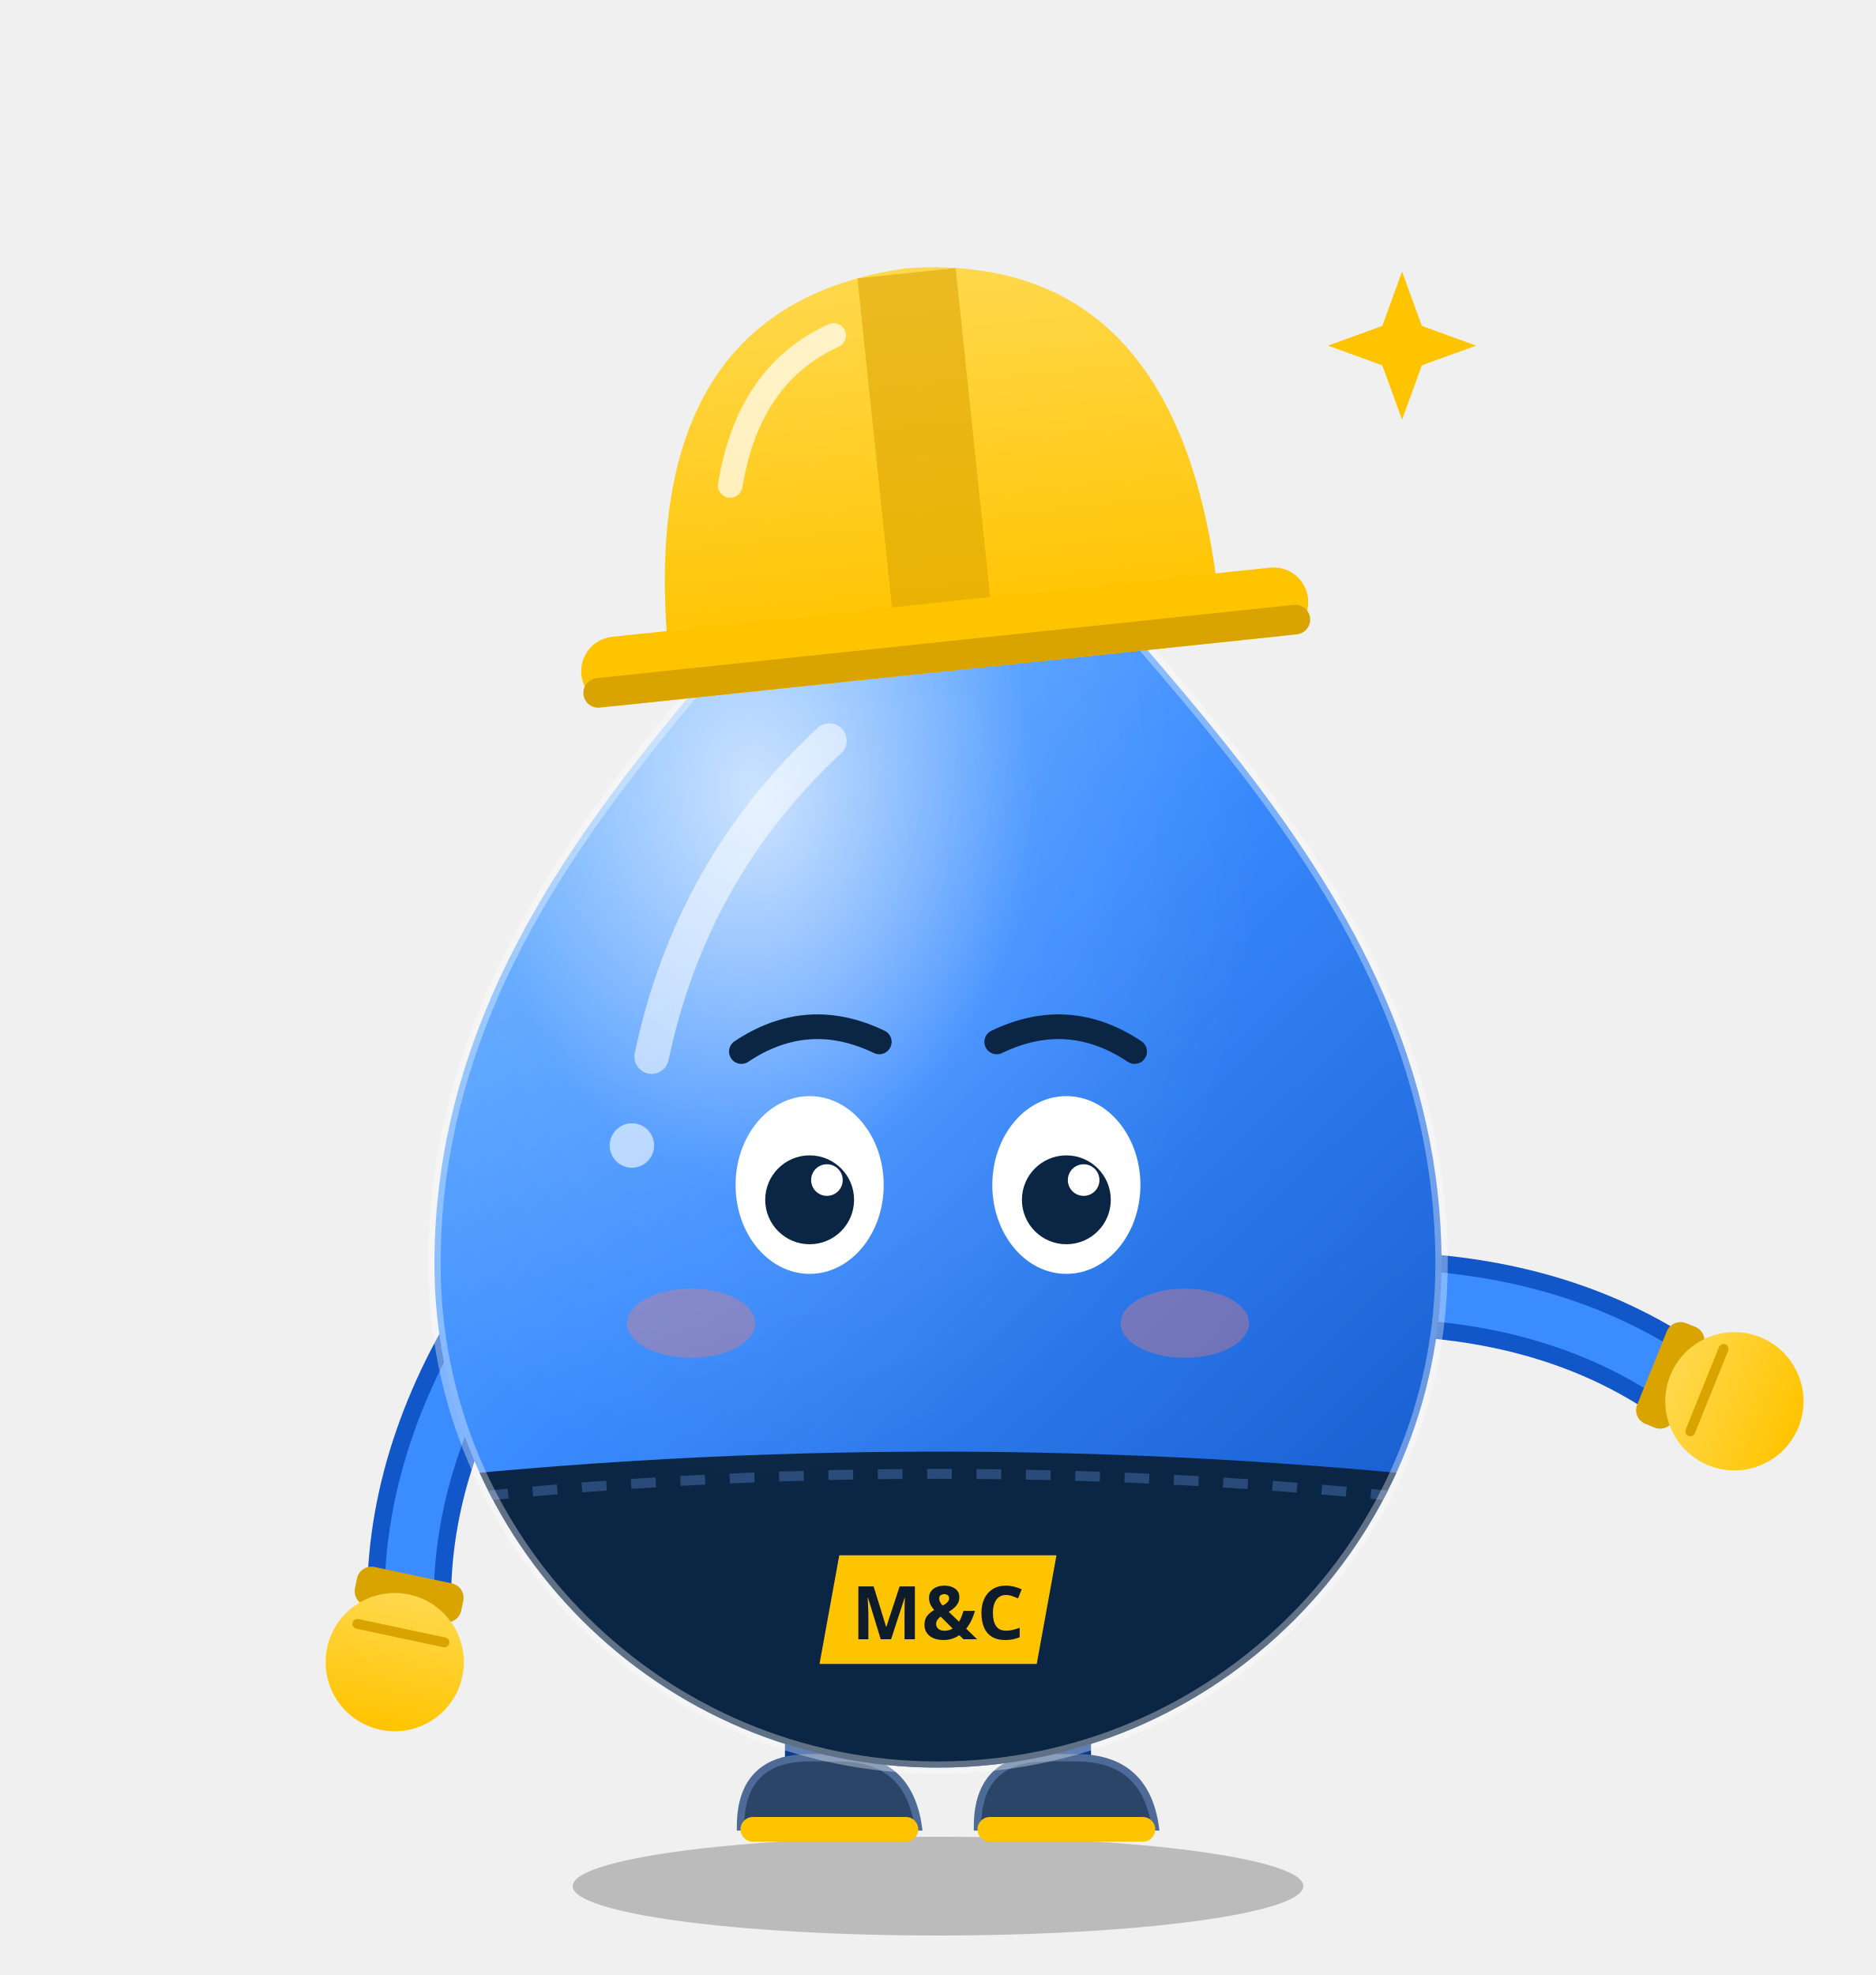
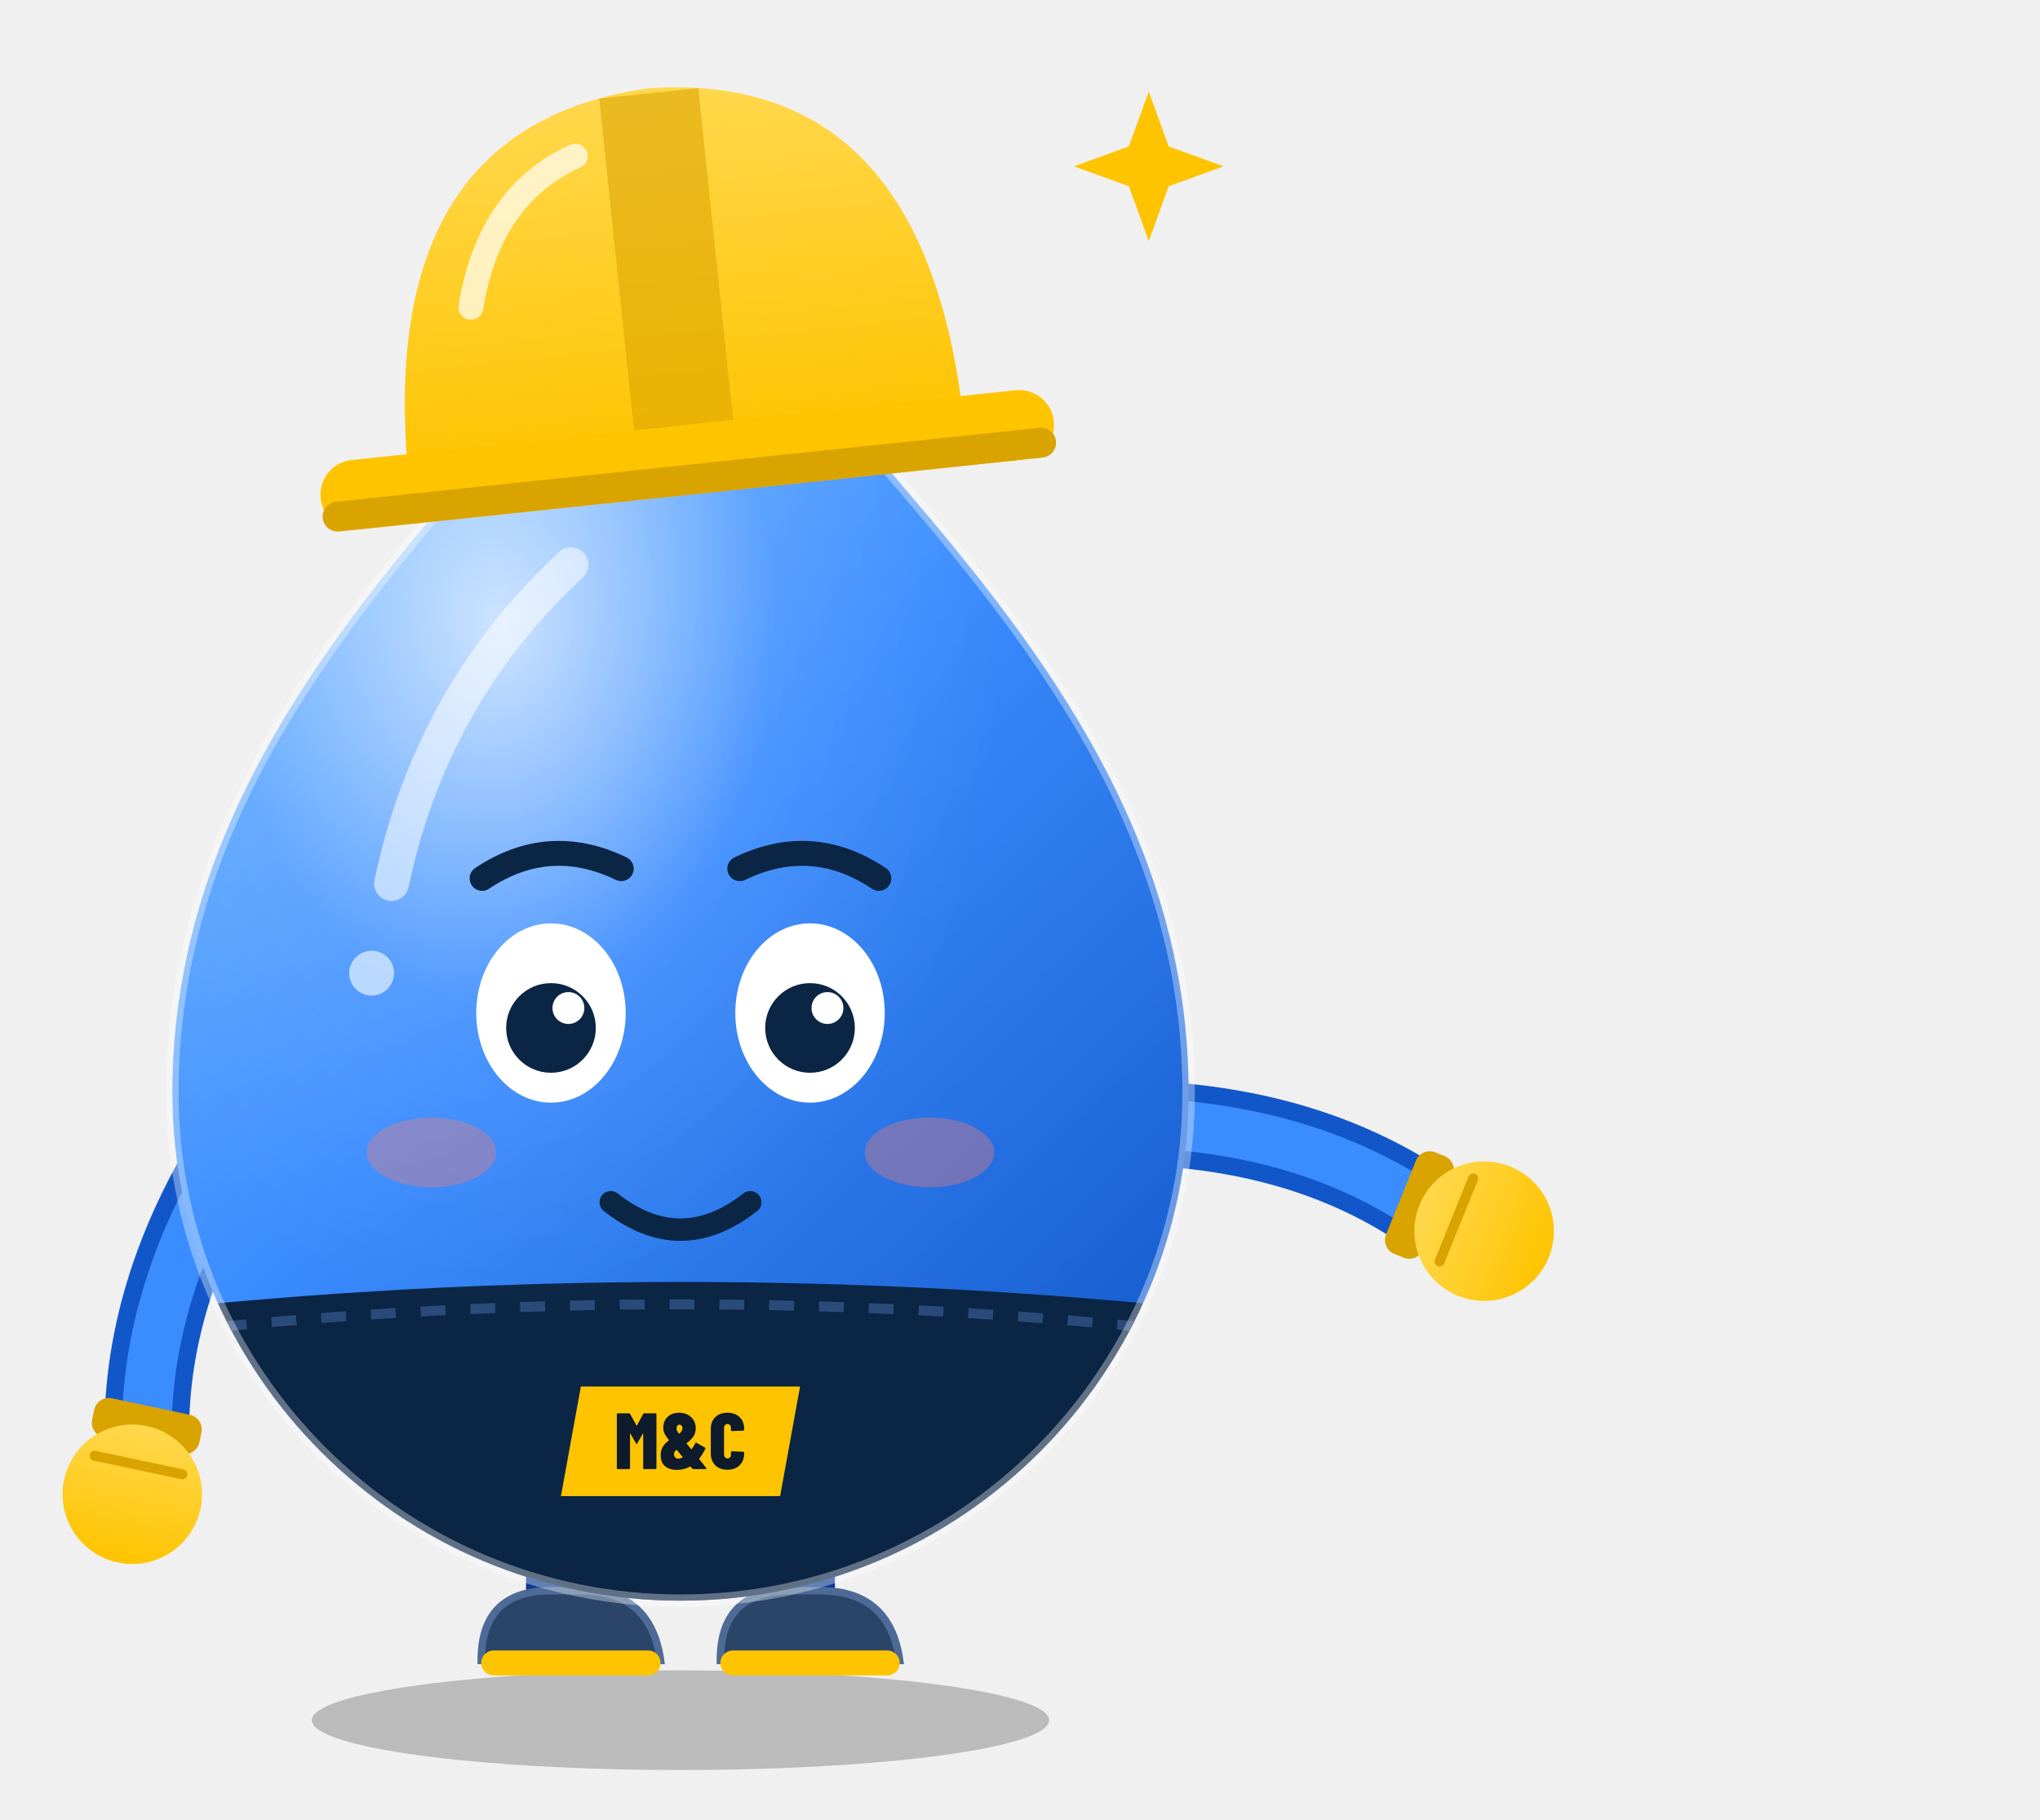
- <svg xmlns="http://www.w3.org/2000/svg" viewBox="-70 -64 380 400" class="pingo" role="img" aria-label="Pingo, o mascote da M&amp;C Desentupidora">
+ <svg xmlns="http://www.w3.org/2000/svg" viewBox="-16.6 -27.4 409.5 365.4" class="pingo" role="img" aria-label="Pingo, o mascote da M&amp;C Desentupidora">
  <defs>
    <linearGradient id="pg3b" x1=".15" y1="0" x2=".85" y2="1">
      <stop offset="0" stop-color="#7cc0ff" />
      <stop offset=".48" stop-color="#3b8cff" />
      <stop offset="1" stop-color="#1257c9" />
    </linearGradient>
    <radialGradient id="pg3h" cx=".32" cy=".3" r=".5">
      <stop offset="0" stop-color="#fff" stop-opacity=".7" />
      <stop offset=".55" stop-color="#fff" stop-opacity=".08" />
      <stop offset="1" stop-color="#fff" stop-opacity="0" />
    </radialGradient>
    <linearGradient id="pg3y" x1="0" y1="0" x2="0" y2="1">
      <stop offset="0" stop-color="#ffd84d" />
      <stop offset="1" stop-color="#ffc400" />
    </linearGradient>
    <clipPath id="pg3c">
      <path d="M120,14 C150,64 222,112 222,192 A102,102 0 0 1 18,192 C18,112 90,64 120,14 Z" />
+     </clipPath>
+     <clipPath id="pg3m">
+       <path d="M106,214 Q120,225 134,214 Q120,225 106,214 Z" />
    </clipPath>
  </defs>
  <g class="pg-rig">
    <ellipse cx="120" cy="318" rx="74" ry="10" fill="#000" opacity="0.22" class="pg-shadow" />
    <g class="pg-body">
      <rect x="89" y="278" width="14" height="22" rx="6" fill="#0b3a8f" />
      <path d="M80,306 q0,-14 14,-14 h6 q14,0 16,14 z" fill="#2b4569" stroke="#4d6b96" stroke-width="1.5" />
      <rect x="80" y="304" width="36" height="5" rx="2.5" fill="#ffc400" />
      <rect x="137" y="278" width="14" height="22" rx="6" fill="#0b3a8f" />
      <path d="M128,306 q0,-14 14,-14 h6 q14,0 16,14 z" fill="#2b4569" stroke="#4d6b96" stroke-width="1.5" />
      <rect x="128" y="304" width="36" height="5" rx="2.5" fill="#ffc400" />
      <g class="pg-arm" transform="translate(34,198) rotate(12)">
        <g>
          <path d="M0,0 Q-14,34 -8,64" fill="none" stroke="#1257c9" stroke-width="17" stroke-linecap="round" />
          <path d="M0,0 Q-14,34 -8,64" fill="none" stroke="#3b8cff" stroke-width="10" stroke-linecap="round" />
          <rect x="-19" y="60" width="22" height="8" rx="3" fill="#d9a300" />
          <circle cx="-8" cy="78" r="14" fill="url(#pg3y)" />
          <path d="M-17,72 h18" stroke="#d9a300" stroke-width="2" stroke-linecap="round" />
        </g>
      </g>
      <g class="pg-arm" transform="translate(206,198) rotate(-68)">
        <g>
          <path d="M0,0 Q14,34 8,64" fill="none" stroke="#1257c9" stroke-width="17" stroke-linecap="round" />
          <path d="M0,0 Q14,34 8,64" fill="none" stroke="#3b8cff" stroke-width="10" stroke-linecap="round" />
          <rect x="-3" y="60" width="22" height="8" rx="3" fill="#d9a300" />
          <circle cx="8" cy="78" r="14" fill="url(#pg3y)" />
          <path d="M-1,72 h18" stroke="#d9a300" stroke-width="2" stroke-linecap="round" />
          <g class="pg-prop" opacity="0" transform="translate(8,78)">
            <rect x="-4" y="-12" width="8" height="92" rx="4" fill="#c98a3d" />
            <path d="M-24,80 q24,38 48,0 z" fill="#c0392b" />
            <rect x="-26" y="76" width="52" height="7" rx="3.5" fill="#962d22" />
          </g>
        </g>
      </g>
      <path d="M120,14 C150,64 222,112 222,192 A102,102 0 0 1 18,192 C18,112 90,64 120,14 Z" fill="url(#pg3b)" />
      <g clip-path="url(#pg3c)">
        <path d="M10,236 Q120,224 230,236 V320 H10 Z" fill="#0b2545" />
        <path d="M18,240 Q120,229 222,240" fill="none" stroke="#2a4a7a" stroke-width="2" stroke-dasharray="5 5" />
        <g transform="translate(120,262)">
          <path d="M-20,-11 H24 L20,11 H-24 Z" fill="#ffc400" />
-           <text x="0" y="6" text-anchor="middle" font-family="Barlow Condensed, Arial Narrow, sans-serif" font-weight="800" font-size="15" fill="#0d1b2a">M&amp;C</text>
+           <path d="M-7.49 -5.49Q-7.42 -5.62 -7.25 -5.62L-7.25 -5.62L-5.02 -5.62Q-4.94 -5.62 -4.89 -5.56Q-4.83 -5.5 -4.83 -5.42L-4.83 -5.42L-4.83 5.39Q-4.83 5.47 -4.89 5.53Q-4.94 5.58 -5.02 5.58L-5.02 5.58L-7.3 5.58Q-7.38 5.58 -7.43 5.53Q-7.49 5.47 -7.49 5.39L-7.49 5.39L-7.49 -1.47Q-7.49 -1.54 -7.52 -1.54Q-7.55 -1.55 -7.58 -1.5L-7.58 -1.5L-8.7 0.45Q-8.77 0.58 -8.8 0.58L-8.8 0.58Q-8.83 0.58 -8.91 0.45L-8.91 0.45L-10.03 -1.5Q-10.06 -1.55 -10.1 -1.55Q-10.13 -1.55 -10.13 -1.49L-10.13 -1.49L-10.13 5.39Q-10.13 5.47 -10.18 5.53Q-10.24 5.58 -10.32 5.58L-10.32 5.58L-12.59 5.58Q-12.67 5.58 -12.73 5.53Q-12.78 5.47 -12.78 5.39L-12.78 5.39L-12.78 -5.42Q-12.78 -5.5 -12.73 -5.56Q-12.67 -5.62 -12.59 -5.62L-12.59 -5.62L-10.35 -5.62Q-10.19 -5.62 -10.11 -5.49L-10.11 -5.49L-8.83 -3.17Q-8.78 -3.1 -8.74 -3.17L-8.74 -3.17L-7.49 -5.49M5.15 5.34Q5.22 5.44 5.22 5.47L5.22 5.47Q5.22 5.58 5.04 5.58L5.04 5.58L2.58 5.58Q2.43 5.58 2.34 5.47L2.34 5.47L2.03 5.1Q2 5.04 1.92 5.07L1.92 5.07Q0.72 5.74 -0.7 5.74L-0.7 5.74Q-2.22 5.74 -3.1 5Q-3.98 4.26 -3.98 2.83L-3.98 2.83Q-3.98 1.81 -3.55 1.1Q-3.12 0.4 -2.37 -0.16L-2.37 -0.16Q-2.3 -0.21 -2.35 -0.27L-2.35 -0.27Q-3.04 -1.18 -3.25 -1.66Q-3.46 -2.13 -3.46 -2.72L-3.46 -2.72Q-3.46 -4.08 -2.58 -4.91Q-1.71 -5.74 -0.29 -5.74L-0.29 -5.74Q0.67 -5.74 1.43 -5.35Q2.19 -4.96 2.62 -4.26Q3.06 -3.55 3.06 -2.64L3.06 -2.64Q3.06 -1.63 2.57 -0.94Q2.08 -0.24 1.25 0.34L1.25 0.34Q1.18 0.38 1.23 0.45L1.23 0.45Q1.3 0.54 1.46 0.74L1.46 0.74L2.13 1.58Q2.19 1.65 2.24 1.57L2.24 1.57Q2.7 0.99 2.98 0.38L2.98 0.38Q3.06 0.21 3.23 0.3L3.23 0.3L4.91 1.26Q5.07 1.38 4.99 1.52L4.99 1.52Q4.38 2.72 3.76 3.47L3.76 3.47Q3.71 3.54 3.74 3.58L3.74 3.58Q4.26 4.18 5.15 5.34L5.15 5.34M-0.21 -3.34Q-0.48 -3.34 -0.64 -3.14Q-0.8 -2.94 -0.8 -2.62L-0.8 -2.62Q-0.8 -2.38 -0.73 -2.19Q-0.66 -2 -0.35 -1.57L-0.35 -1.57Q-0.3 -1.52 -0.24 -1.55L-0.24 -1.55Q0.4 -2.06 0.4 -2.62L0.4 -2.62Q0.4 -2.94 0.22 -3.14Q0.05 -3.34 -0.21 -3.34L-0.21 -3.34M-0.29 3.47Q0.02 3.42 0.4 3.25L0.4 3.25Q0.5 3.18 0.42 3.14L0.42 3.14L0.13 2.78L-0.74 1.74Q-0.78 1.7 -0.85 1.73L-0.85 1.73Q-1.31 2.14 -1.31 2.59L-1.31 2.59Q-1.31 2.96 -1.06 3.24Q-0.8 3.52 -0.29 3.47L-0.29 3.47M9.42 5.71Q7.9 5.71 6.99 4.82Q6.08 3.92 6.08 2.43L6.08 2.43L6.08 -2.48Q6.08 -3.98 6.99 -4.86Q7.9 -5.74 9.42 -5.74L9.42 -5.74Q10.94 -5.74 11.86 -4.86Q12.78 -3.98 12.78 -2.48L12.78 -2.48L12.78 -2.34Q12.78 -2.26 12.73 -2.2Q12.67 -2.14 12.59 -2.14L12.59 -2.14L10.32 -2.05Q10.13 -2.05 10.13 -2.24L10.13 -2.24L10.13 -2.67Q10.13 -3.04 9.94 -3.26Q9.74 -3.47 9.42 -3.47L9.42 -3.47Q9.12 -3.47 8.93 -3.26Q8.74 -3.04 8.74 -2.67L8.74 -2.67L8.74 2.66Q8.74 3.01 8.93 3.22Q9.12 3.44 9.42 3.44L9.42 3.44Q9.74 3.44 9.94 3.22Q10.13 3.01 10.13 2.66L10.13 2.66L10.13 2.19Q10.13 2.11 10.18 2.06Q10.24 2 10.32 2L10.32 2L12.59 2.1Q12.67 2.1 12.73 2.15Q12.78 2.21 12.78 2.29L12.78 2.29L12.78 2.43Q12.78 3.92 11.86 4.82Q10.94 5.71 9.42 5.71L9.42 5.71" fill="#0d1b2a" />
        </g>
      </g>
      <path d="M120,14 C150,64 222,112 222,192 A102,102 0 0 1 18,192 C18,112 90,64 120,14 Z" fill="url(#pg3h)" />
      <path d="M62,150 Q70,112 98,86" fill="none" stroke="#fff" stroke-opacity="0.55" stroke-width="7" stroke-linecap="round" />
      <circle cx="58" cy="168" r="4.5" fill="#fff" opacity="0.6" />
      <path d="M120,14 C150,64 222,112 222,192 A102,102 0 0 1 18,192 C18,112 90,64 120,14 Z" fill="none" stroke="#fff" stroke-opacity="0.35" stroke-width="2.5" />
      <g class="pg-face">
        <ellipse cx="70" cy="204" rx="13" ry="7" fill="#ff7a6b" opacity="0.35" />
        <ellipse cx="170" cy="204" rx="13" ry="7" fill="#ff7a6b" opacity="0.35" />
        <g class="pg-eye" transform="translate(94,176)">
          <g opacity="1" transform="scale(1)">
-             <ellipse cx="0" cy="0" rx="15" ry="18" fill="#fff" />
            <g>
-               <circle cx="0" cy="3" r="9" fill="#0b2545" />
-               <circle cx="3.5" cy="-1" r="3.2" fill="#fff" />
+               <ellipse cx="0" cy="0" rx="15" ry="18" fill="#fff" />
+               <g>
+                 <circle cx="0" cy="3" r="9" fill="#0b2545" />
+                 <circle cx="3.5" cy="-1" r="3.2" fill="#fff" />
+               </g>
            </g>
          </g>
          <path d="M-13,2 Q0,-10 13,2" fill="none" stroke="#0b2545" stroke-width="4.5" stroke-linecap="round" opacity="0" />
        </g>
        <g class="pg-eye" transform="translate(146,176)">
          <g opacity="1" transform="scale(1)">
-             <ellipse cx="0" cy="0" rx="15" ry="18" fill="#fff" />
            <g>
-               <circle cx="0" cy="3" r="9" fill="#0b2545" />
-               <circle cx="3.5" cy="-1" r="3.2" fill="#fff" />
+               <ellipse cx="0" cy="0" rx="15" ry="18" fill="#fff" />
+               <g>
+                 <circle cx="0" cy="3" r="9" fill="#0b2545" />
+                 <circle cx="3.5" cy="-1" r="3.2" fill="#fff" />
+               </g>
            </g>
          </g>
          <path d="M-13,2 Q0,-10 13,2" fill="none" stroke="#0b2545" stroke-width="4.5" stroke-linecap="round" opacity="0" />
        </g>
        <path d="M80,148 Q94,140 108,148" fill="none" stroke="#0b2545" stroke-width="5" stroke-linecap="round" transform="translate(0,0) rotate(-4 94 146)" />
        <path d="M132,148 Q146,140 160,148" fill="none" stroke="#0b2545" stroke-width="5" stroke-linecap="round" transform="translate(0,0) rotate(4 146 146)" />
-         <path d="M106,214 Q120,225 134,214 Q120,225 106,214 Z" fill="#0b2545" />
-         <ellipse cx="120" cy="225" rx="7" ry="4" fill="#ff7a6b" opacity="0" />
+         <path d="M106,214 Q120,225 134,214 Q120,225 106,214 Z" fill="#0b2545" stroke="#0b2545" stroke-width="4.5" stroke-linejoin="round" stroke-linecap="round" />
+         <ellipse cx="120" cy="217.5" rx="9" ry="6" fill="#ff7a6b" opacity="0" clip-path="url(#pg3m)" />
      </g>
      <g class="pg-helmet" transform="rotate(-6 120 52)">
        <path d="M64,64 Q64,-8 120,-10 Q176,-8 176,64 Z" fill="url(#pg3y)" />
        <path d="M110,-9 h20 v70 h-20 z" fill="#d9a300" opacity="0.55" />
        <rect x="46" y="58" width="148" height="14" rx="7" fill="#ffc400" />
        <rect x="46" y="66" width="148" height="6" rx="3" fill="#d9a300" />
        <path d="M80,30 Q86,8 104,2" fill="none" stroke="#fff" stroke-opacity="0.7" stroke-width="5" stroke-linecap="round" />
      </g>
    </g>
    <g class="pg-spark" transform="translate(214,6)">
      <path d="M0,-15 L4,-4 L15,0 L4,4 L0,15 L-4,4 L-15,0 L-4,-4 Z" fill="#ffc400" />
    </g>
  </g>
</svg>
